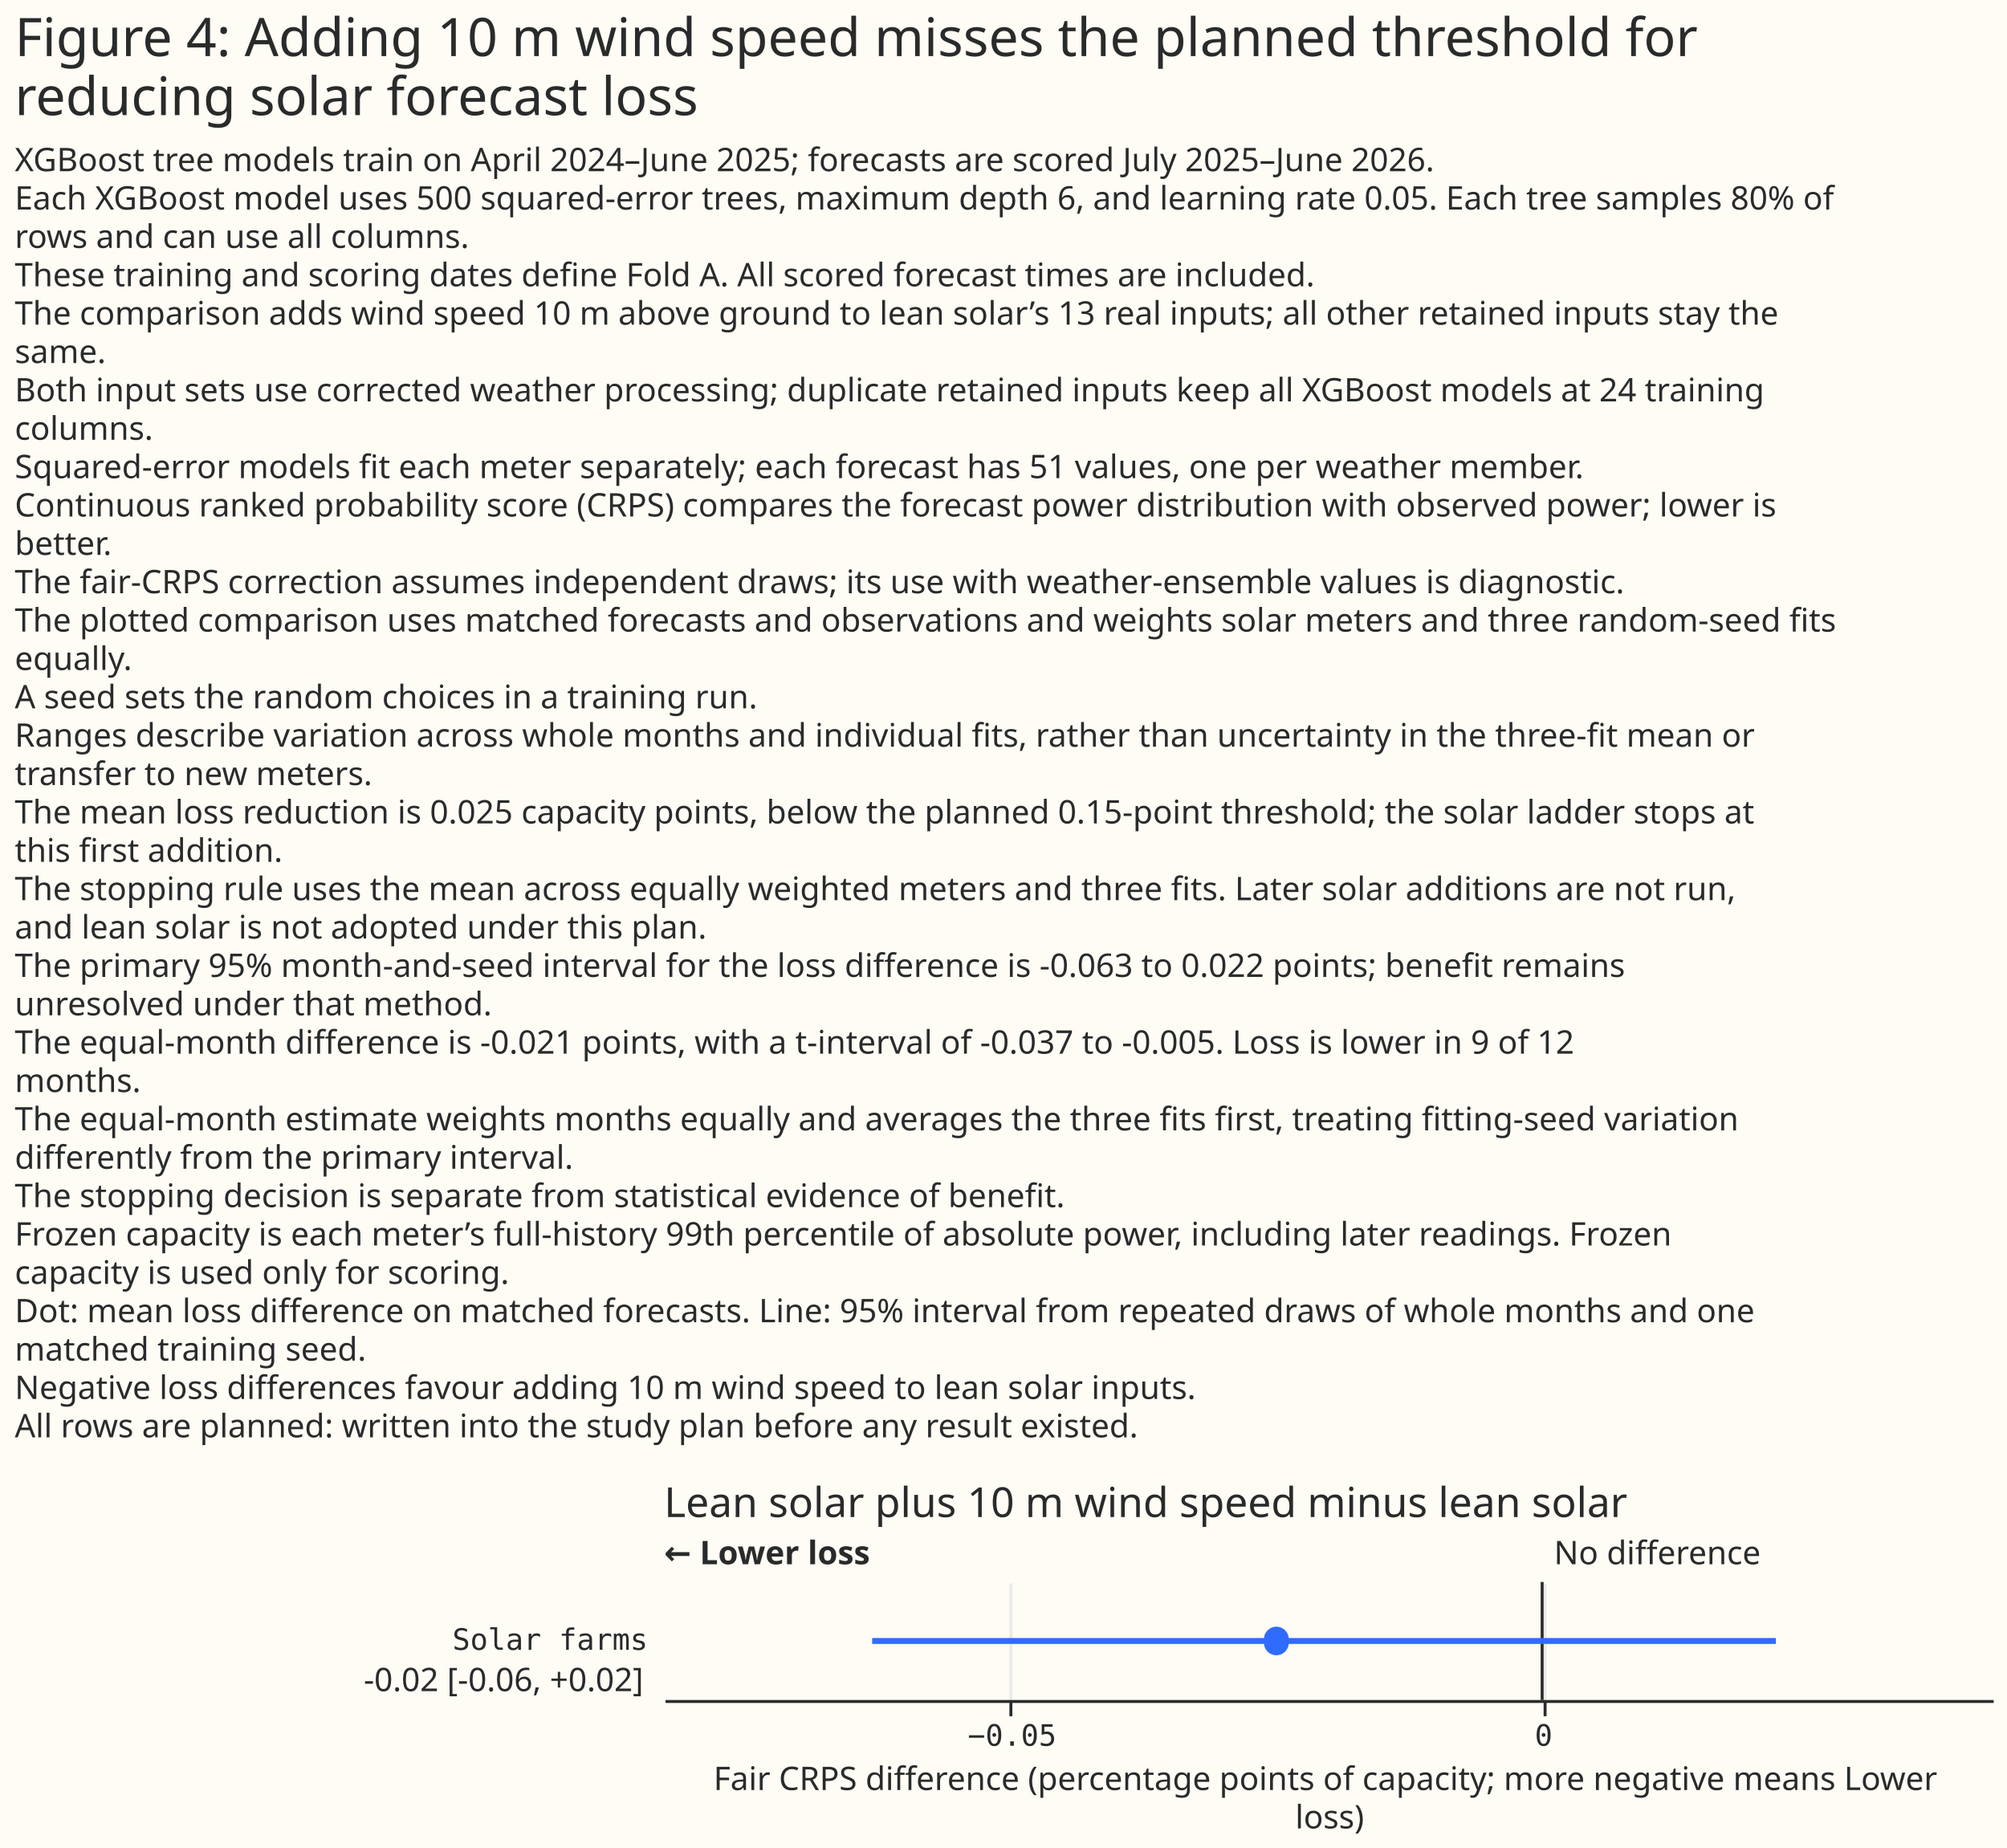
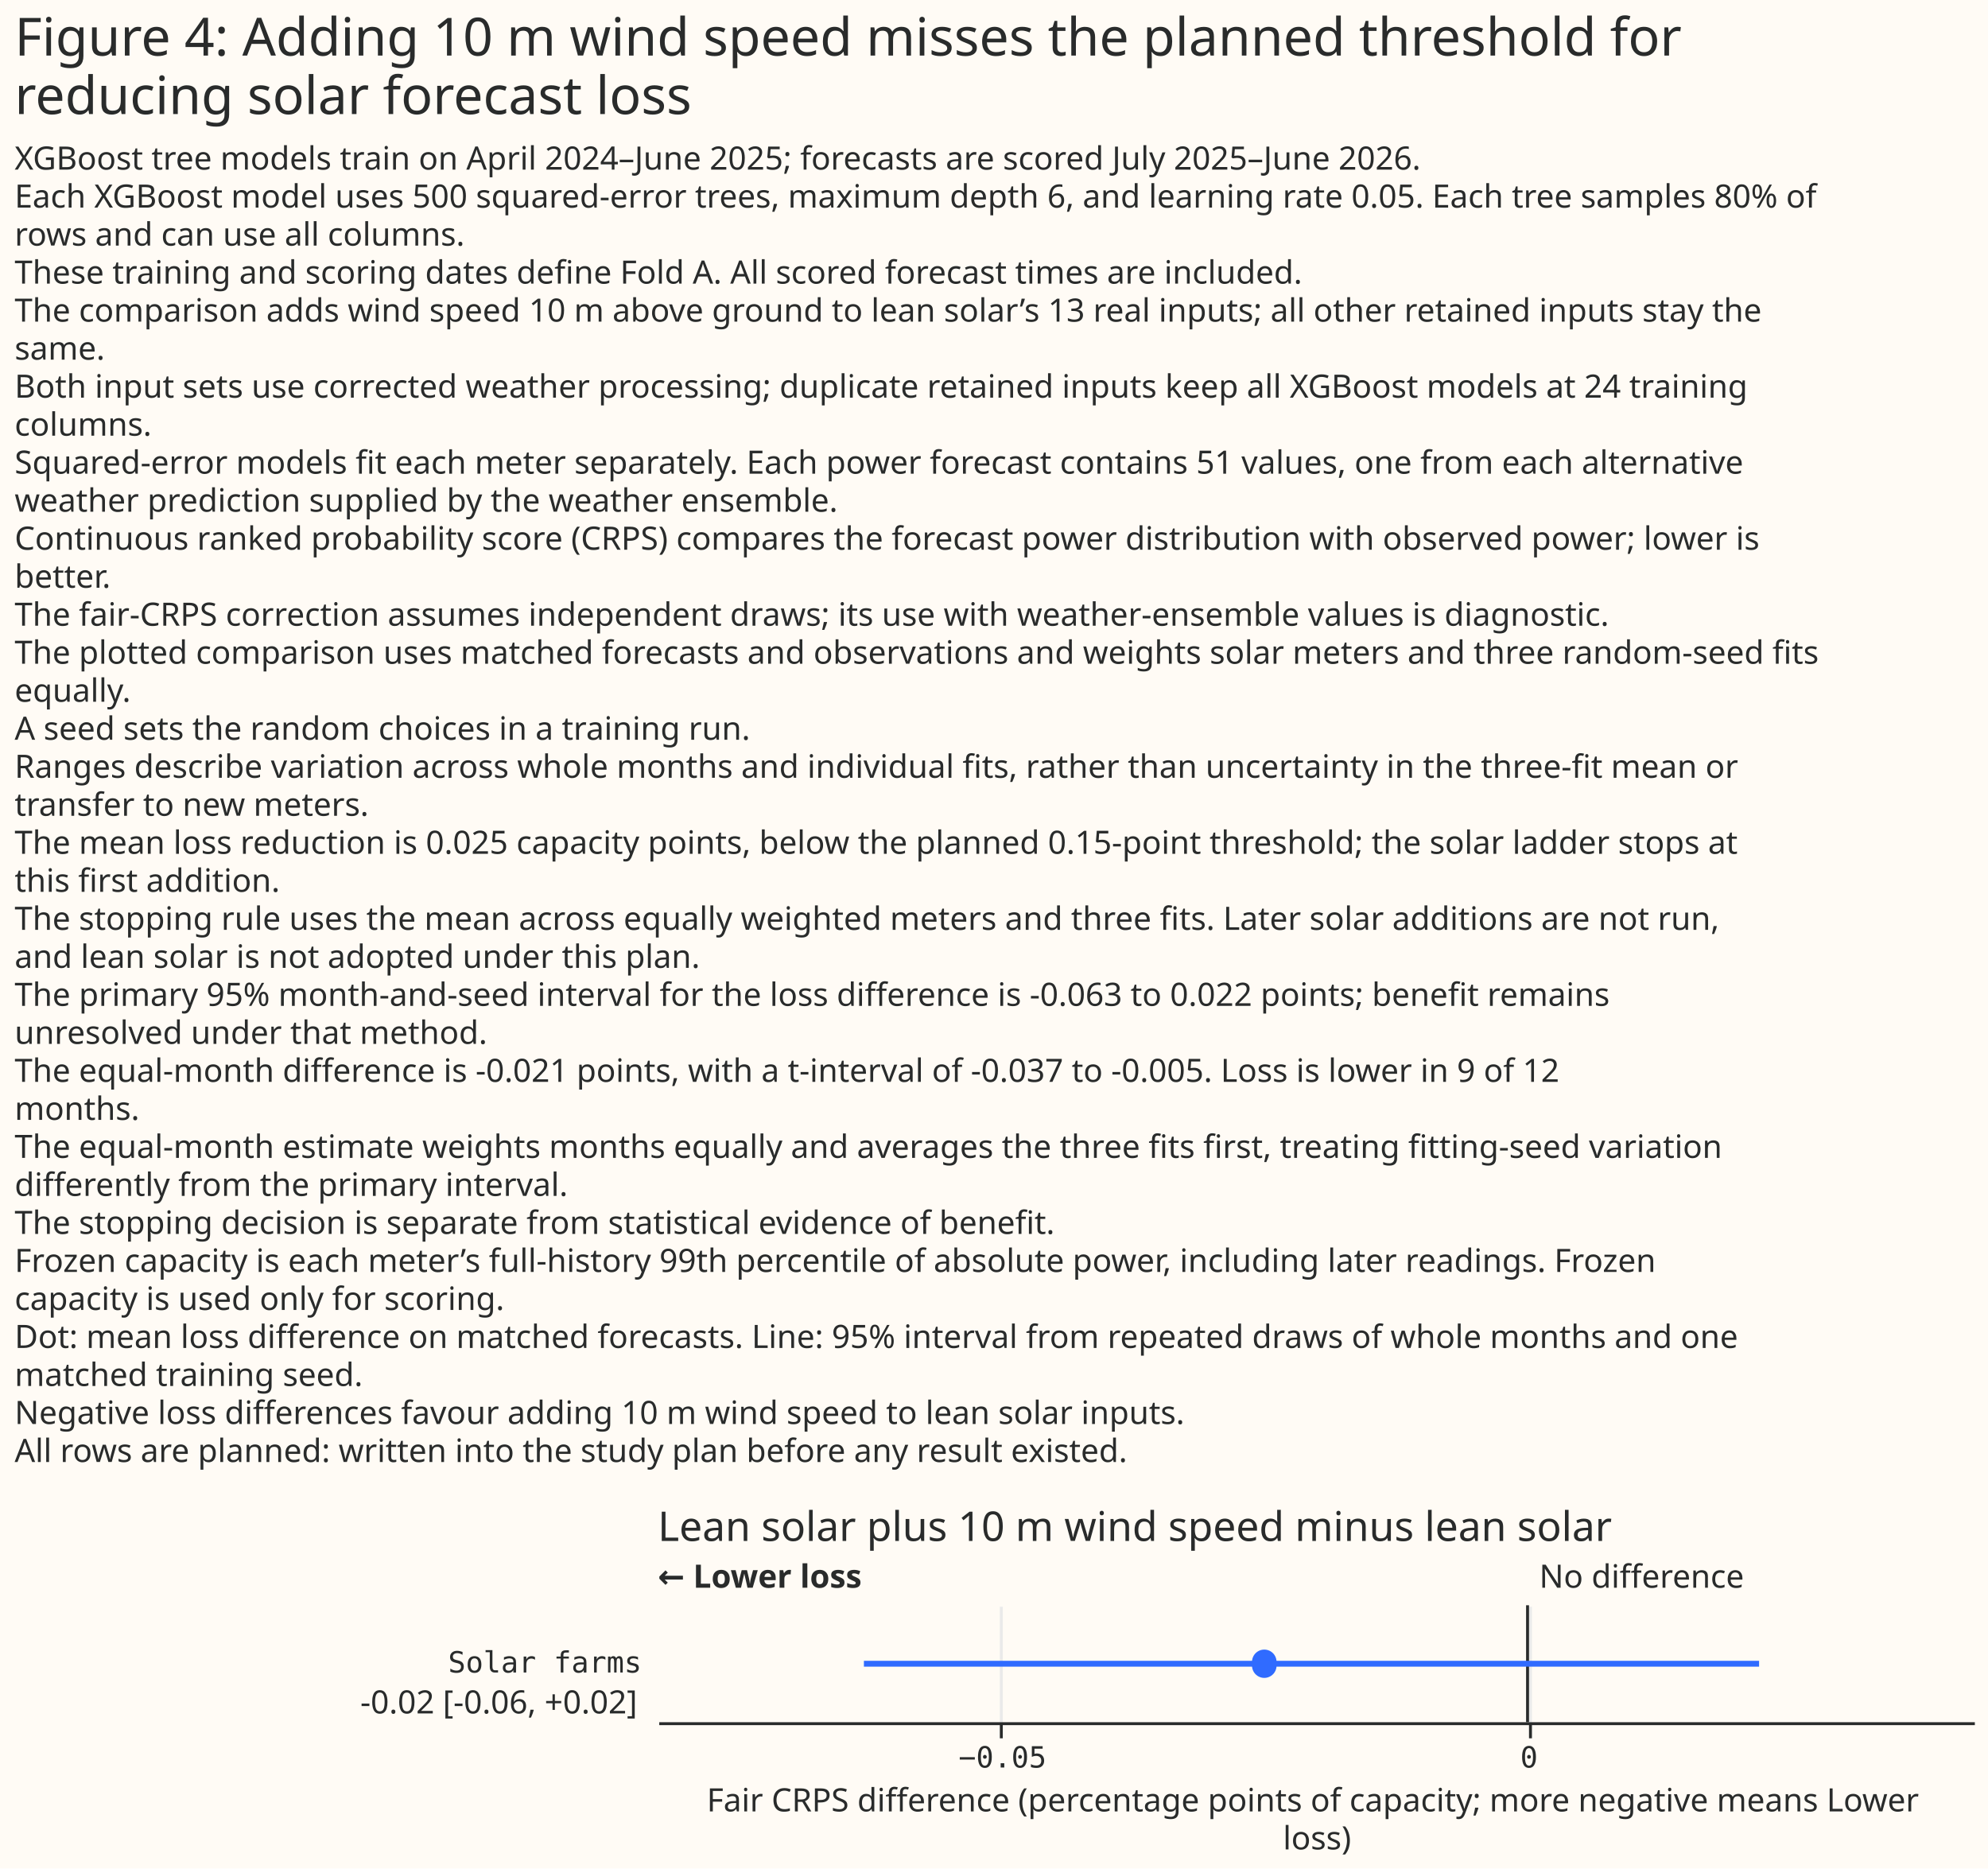
- <svg xmlns="http://www.w3.org/2000/svg" width="680" height="626" class="marks" viewBox="0 0 680 626">
-   <path fill="#fffbf5" d="M0 0h680v626H0z" />
+ <svg xmlns="http://www.w3.org/2000/svg" width="680" height="639" class="marks" viewBox="0 0 680 639">
+   <path fill="#fffbf5" d="M0 0h680v639H0z" />
  <g fill="none" stroke-miterlimit="10" aria-roledescription="group mark container" class="mark-group role-frame root">
-     <path d="M225 536h450z" aria-hidden="true" class="background" />
+     <path d="M225 549h450z" aria-hidden="true" class="background" />
    <g aria-roledescription="group mark container" class="mark-group role-scope concat_0_group">
-       <path fill="#fffbf5" d="M225 536h450v40H225Z" aria-hidden="true" class="background" />
+       <path fill="#fffbf5" d="M225 549h450v40H225Z" aria-hidden="true" class="background" />
      <g aria-hidden="true" class="mark-group role-axis">
-         <path stroke="#eaeaea" d="M342.5 576.5v-40m181 40v-40" class="mark-rule role-axis-grid" pointer-events="none" />
+         <path stroke="#eaeaea" d="M342.5 589.5v-40m181 40v-40" class="mark-rule role-axis-grid" pointer-events="none" />
      </g>
      <g aria-label="X-axis titled 'Fair CRPS difference (percentage points of capacity; more negative means Lower loss)' for a linear scale with values from −0.08 to 0.04" aria-roledescription="axis" class="mark-group role-axis" pointer-events="none">
-         <path stroke="#292b2b" d="M342.5 576.5v5m181-5v5" class="mark-rule role-axis-tick" />
+         <path stroke="#292b2b" d="M342.5 589.5v5m181-5v5" class="mark-rule role-axis-tick" />
        <g fill="#292b2b" class="mark-text role-axis-label" font-family="Matter Semi Mono, Roboto Mono, monospace" font-size="10" text-anchor="middle">
-           <text transform="translate(342.9 591.5)">−0.05</text>
-           <text transform="translate(523 591.5)">0</text>
+           <text transform="translate(342.9 604.5)">−0.05</text>
+           <text transform="translate(523 604.5)">0</text>
        </g>
-         <path stroke="#292b2b" d="M225.5 576.5h450" class="mark-rule role-axis-domain" />
-         <text fill="#292b2b" class="mark-text role-axis-title" font-family="Matter XH, DM Sans, sans-serif" font-size="11" text-anchor="middle" transform="translate(450.5 606.5)">
+         <path stroke="#292b2b" d="M225.5 589.5h450" class="mark-rule role-axis-domain" />
+         <text fill="#292b2b" class="mark-text role-axis-title" font-family="Matter XH, DM Sans, sans-serif" font-size="11" text-anchor="middle" transform="translate(450.5 619.5)">
          <tspan>Fair CRPS difference (percentage points of capacity; more negative means Lower</tspan>
          <tspan x="0" dy="13">loss)</tspan>
        </text>
      </g>
      <g aria-label="Y-axis for a discrete scale with 1 value: Solar farms" aria-roledescription="axis" class="mark-group role-axis">
-         <text fill="#292b2b" class="mark-text role-axis-label" font-family="Matter Semi Mono, Roboto Mono, monospace" font-size="10" pointer-events="none" text-anchor="end" transform="translate(219.5 559)">Solar farms</text>
+         <text fill="#292b2b" class="mark-text role-axis-label" font-family="Matter Semi Mono, Roboto Mono, monospace" font-size="10" pointer-events="none" text-anchor="end" transform="translate(219.5 572)">Solar farms</text>
      </g>
      <g aria-roledescription="rule mark container" class="mark-rule role-mark concat_0_layer_0_marks">
-         <path stroke="#292b2b" d="M522.5 536v40" aria-label="x: 0" aria-roledescription="rule mark" />
+         <path stroke="#292b2b" d="M522.5 549v40" aria-label="x: 0" aria-roledescription="rule mark" />
      </g>
      <g aria-roledescription="text mark container" class="mark-text role-mark concat_0_layer_1_marks">
-         <text fill="#292b2b" aria-label="x: 0" aria-roledescription="text mark" font-family="Matter XH, DM Sans, sans-serif" font-size="11" transform="translate(526.5 530)">No difference</text>
+         <text fill="#292b2b" aria-label="x: 0" aria-roledescription="text mark" font-family="Matter XH, DM Sans, sans-serif" font-size="11" transform="translate(526.5 543)">No difference</text>
      </g>
      <g aria-roledescription="text mark container" class="mark-text role-mark concat_0_layer_2_marks">
-         <text fill="#292b2b" aria-label="x: −0.0825796577842" aria-roledescription="text mark" font-family="Matter XH, DM Sans, sans-serif" font-size="11" font-weight="bold" transform="translate(225 530)">← Lower loss</text>
+         <text fill="#292b2b" aria-label="x: −0.0825796577842" aria-roledescription="text mark" font-family="Matter XH, DM Sans, sans-serif" font-size="11" font-weight="bold" transform="translate(225 543)">← Lower loss</text>
      </g>
-       <g aria-hidden="true" class="mark-rule role-mark concat_0_layer_3_marks" clip-path="url(#a)" transform="translate(225 536)">
+       <g aria-hidden="true" class="mark-rule role-mark concat_0_layer_3_marks" clip-path="url(#a)" transform="translate(225 549)">
        <path stroke="#306bff" stroke-width="2" d="M70.5 20h306.2" />
      </g>
-       <g aria-hidden="true" class="mark-symbol role-mark concat_0_layer_4_marks" clip-path="url(#b)" transform="translate(225 536)">
+       <g aria-hidden="true" class="mark-symbol role-mark concat_0_layer_4_marks" clip-path="url(#b)" transform="translate(225 549)">
        <path fill="#306bff" d="M211.6 20a4.2 4.2 0 1 1-8.3 0 4.2 4.2 0 1 1 8.3 0" />
      </g>
-       <text fill="#292b2b" aria-hidden="true" class="mark-text role-mark concat_0_layer_6_marks" font-family="Matter XH, DM Sans, sans-serif" font-size="11" text-anchor="end" transform="translate(218 573)">-0.02 [-0.06, +0.02]</text>
+       <text fill="#292b2b" aria-hidden="true" class="mark-text role-mark concat_0_layer_6_marks" font-family="Matter XH, DM Sans, sans-serif" font-size="11" text-anchor="end" transform="translate(218 586)">-0.02 [-0.06, +0.02]</text>
      <g class="mark-group role-title">
-         <text fill="#292b2b" aria-label="Title text 'Lean solar plus 10 m wind speed minus lean solar'" aria-roledescription="title" class="mark-text role-title-text" font-family="Matter XH, DM Sans, sans-serif" font-size="14" pointer-events="none" transform="translate(225 514)">Lean solar plus 10 m wind speed minus lean solar</text>
+         <text fill="#292b2b" aria-label="Title text 'Lean solar plus 10 m wind speed minus lean solar'" aria-roledescription="title" class="mark-text role-title-text" font-family="Matter XH, DM Sans, sans-serif" font-size="14" pointer-events="none" transform="translate(225 527)">Lean solar plus 10 m wind speed minus lean solar</text>
      </g>
    </g>
    <g fill="#292b2b" class="mark-group role-title" font-family="Matter XH, DM Sans, sans-serif" pointer-events="none">
      <text aria-label="Title text 'Figure 4: Adding 10 m wind speed misses the planned threshold for reducing solar forecast loss'" aria-roledescription="title" class="mark-text role-title-text" font-size="18" transform="translate(5 19)">
        <tspan>Figure 4: Adding 10 m wind speed misses the planned threshold for</tspan>
        <tspan x="0" dy="20">reducing solar forecast loss</tspan>
      </text>
-       <text aria-label="Subtitle text 'XGBoost tree models train on April 2024–June 2025; forecasts are scored July 2025–June 2026. Each XGBoost model uses 500 squared-error trees, maximum depth 6, and learning rate 0.05. Each tree samples 80% of rows and can use all columns. These training and scoring dates define Fold A. All scored forecast times are included. The comparison adds wind speed 10 m above ground to lean solar’s 13 real inputs; all other retained inputs stay the same. Both input sets use corrected weather processing; duplicate retained inputs keep all XGBoost models at 24 training columns. Squared-error models fit each meter separately; each forecast has 51 values, one per weather member. Continuous ranked probability score (CRPS) compares the forecast power distribution with observed power; lower is better. The fair-CRPS correction assumes independent draws; its use with weather-ensemble values is diagnostic. The plotted comparison uses matched forecasts and observations and weights solar meters and three random-seed fits equally. A seed sets the random choices in a training run. Ranges describe variation across whole months and individual fits, rather than uncertainty in the three-fit mean or transfer to new meters. The mean loss reduction is 0.025 capacity points, below the planned 0.15-point threshold; the solar ladder stops at this first addition. The stopping rule uses the mean across equally weighted meters and three fits. Later solar additions are not run, and lean solar is not adopted under this plan. The primary 95% month-and-seed interval for the loss difference is -0.063 to 0.022 points; benefit remains unresolved under that method. The equal-month difference is -0.021 points, with a t-interval of -0.037 to -0.005. Loss is lower in 9 of 12 months. The equal-month estimate weights months equally and averages the three fits first, treating fitting-seed variation differently from the primary interval. The stopping decision is separate from statistical evidence of benefit. Frozen capacity is each meter’s full-history 99th percentile of absolute power, including later readings. Frozen capacity is used only for scoring. Dot: mean loss difference on matched forecasts. Line: 95% interval from repeated draws of whole months and one matched training seed. Negative loss differences favour adding 10 m wind speed to lean solar inputs. All rows are planned: written into the study plan before any result existed.'" aria-roledescription="subtitle" class="mark-text role-title-subtitle" font-size="11" transform="translate(5 58)">
+       <text aria-label="Subtitle text 'XGBoost tree models train on April 2024–June 2025; forecasts are scored July 2025–June 2026. Each XGBoost model uses 500 squared-error trees, maximum depth 6, and learning rate 0.05. Each tree samples 80% of rows and can use all columns. These training and scoring dates define Fold A. All scored forecast times are included. The comparison adds wind speed 10 m above ground to lean solar’s 13 real inputs; all other retained inputs stay the same. Both input sets use corrected weather processing; duplicate retained inputs keep all XGBoost models at 24 training columns. Squared-error models fit each meter separately. Each power forecast contains 51 values, one from each alternative weather prediction supplied by the weather ensemble. Continuous ranked probability score (CRPS) compares the forecast power distribution with observed power; lower is better. The fair-CRPS correction assumes independent draws; its use with weather-ensemble values is diagnostic. The plotted comparison uses matched forecasts and observations and weights solar meters and three random-seed fits equally. A seed sets the random choices in a training run. Ranges describe variation across whole months and individual fits, rather than uncertainty in the three-fit mean or transfer to new meters. The mean loss reduction is 0.025 capacity points, below the planned 0.15-point threshold; the solar ladder stops at this first addition. The stopping rule uses the mean across equally weighted meters and three fits. Later solar additions are not run, and lean solar is not adopted under this plan. The primary 95% month-and-seed interval for the loss difference is -0.063 to 0.022 points; benefit remains unresolved under that method. The equal-month difference is -0.021 points, with a t-interval of -0.037 to -0.005. Loss is lower in 9 of 12 months. The equal-month estimate weights months equally and averages the three fits first, treating fitting-seed variation differently from the primary interval. The stopping decision is separate from statistical evidence of benefit. Frozen capacity is each meter’s full-history 99th percentile of absolute power, including later readings. Frozen capacity is used only for scoring. Dot: mean loss difference on matched forecasts. Line: 95% interval from repeated draws of whole months and one matched training seed. Negative loss differences favour adding 10 m wind speed to lean solar inputs. All rows are planned: written into the study plan before any result existed.'" aria-roledescription="subtitle" class="mark-text role-title-subtitle" font-size="11" transform="translate(5 58)">
        <tspan>XGBoost tree models train on April 2024–June 2025; forecasts are scored July 2025–June 2026.</tspan>
        <tspan x="0" dy="13">Each XGBoost model uses 500 squared-error trees, maximum depth 6, and learning rate 0.05. Each tree samples 80% of</tspan>
        <tspan x="0" dy="13">rows and can use all columns.</tspan>
        <tspan x="0" dy="13">These training and scoring dates define Fold A. All scored forecast times are included.</tspan>
        <tspan x="0" dy="13">The comparison adds wind speed 10 m above ground to lean solar’s 13 real inputs; all other retained inputs stay the</tspan>
        <tspan x="0" dy="13">same.</tspan>
        <tspan x="0" dy="13">Both input sets use corrected weather processing; duplicate retained inputs keep all XGBoost models at 24 training</tspan>
        <tspan x="0" dy="13">columns.</tspan>
-         <tspan x="0" dy="13">Squared-error models fit each meter separately; each forecast has 51 values, one per weather member.</tspan>
+         <tspan x="0" dy="13">Squared-error models fit each meter separately. Each power forecast contains 51 values, one from each alternative</tspan>
+         <tspan x="0" dy="13">weather prediction supplied by the weather ensemble.</tspan>
        <tspan x="0" dy="13">Continuous ranked probability score (CRPS) compares the forecast power distribution with observed power; lower is</tspan>
        <tspan x="0" dy="13">better.</tspan>
        <tspan x="0" dy="13">The fair-CRPS correction assumes independent draws; its use with weather-ensemble values is diagnostic.</tspan>
        <tspan x="0" dy="13">The plotted comparison uses matched forecasts and observations and weights solar meters and three random-seed fits</tspan>
        <tspan x="0" dy="13">equally.</tspan>
        <tspan x="0" dy="13">A seed sets the random choices in a training run.</tspan>
        <tspan x="0" dy="13">Ranges describe variation across whole months and individual fits, rather than uncertainty in the three-fit mean or</tspan>
        <tspan x="0" dy="13">transfer to new meters.</tspan>
        <tspan x="0" dy="13">The mean loss reduction is 0.025 capacity points, below the planned 0.15-point threshold; the solar ladder stops at</tspan>
        <tspan x="0" dy="13">this first addition.</tspan>
        <tspan x="0" dy="13">The stopping rule uses the mean across equally weighted meters and three fits. Later solar additions are not run,</tspan>
        <tspan x="0" dy="13">and lean solar is not adopted under this plan.</tspan>
        <tspan x="0" dy="13">The primary 95% month-and-seed interval for the loss difference is -0.063 to 0.022 points; benefit remains</tspan>
        <tspan x="0" dy="13">unresolved under that method.</tspan>
        <tspan x="0" dy="13">The equal-month difference is -0.021 points, with a t-interval of -0.037 to -0.005. Loss is lower in 9 of 12</tspan>
        <tspan x="0" dy="13">months.</tspan>
        <tspan x="0" dy="13">The equal-month estimate weights months equally and averages the three fits first, treating fitting-seed variation</tspan>
        <tspan x="0" dy="13">differently from the primary interval.</tspan>
        <tspan x="0" dy="13">The stopping decision is separate from statistical evidence of benefit.</tspan>
        <tspan x="0" dy="13">Frozen capacity is each meter’s full-history 99th percentile of absolute power, including later readings. Frozen</tspan>
        <tspan x="0" dy="13">capacity is used only for scoring.</tspan>
        <tspan x="0" dy="13">Dot: mean loss difference on matched forecasts. Line: 95% interval from repeated draws of whole months and one</tspan>
        <tspan x="0" dy="13">matched training seed.</tspan>
        <tspan x="0" dy="13">Negative loss differences favour adding 10 m wind speed to lean solar inputs.</tspan>
        <tspan x="0" dy="13">All rows are planned: written into the study plan before any result existed.</tspan>
      </text>
    </g>
  </g>
  <defs>
    <clipPath id="a">
      <path d="M0 0h450v40H0z" />
    </clipPath>
    <clipPath id="b">
      <path d="M0 0h450v40H0z" />
    </clipPath>
  </defs>
</svg>
